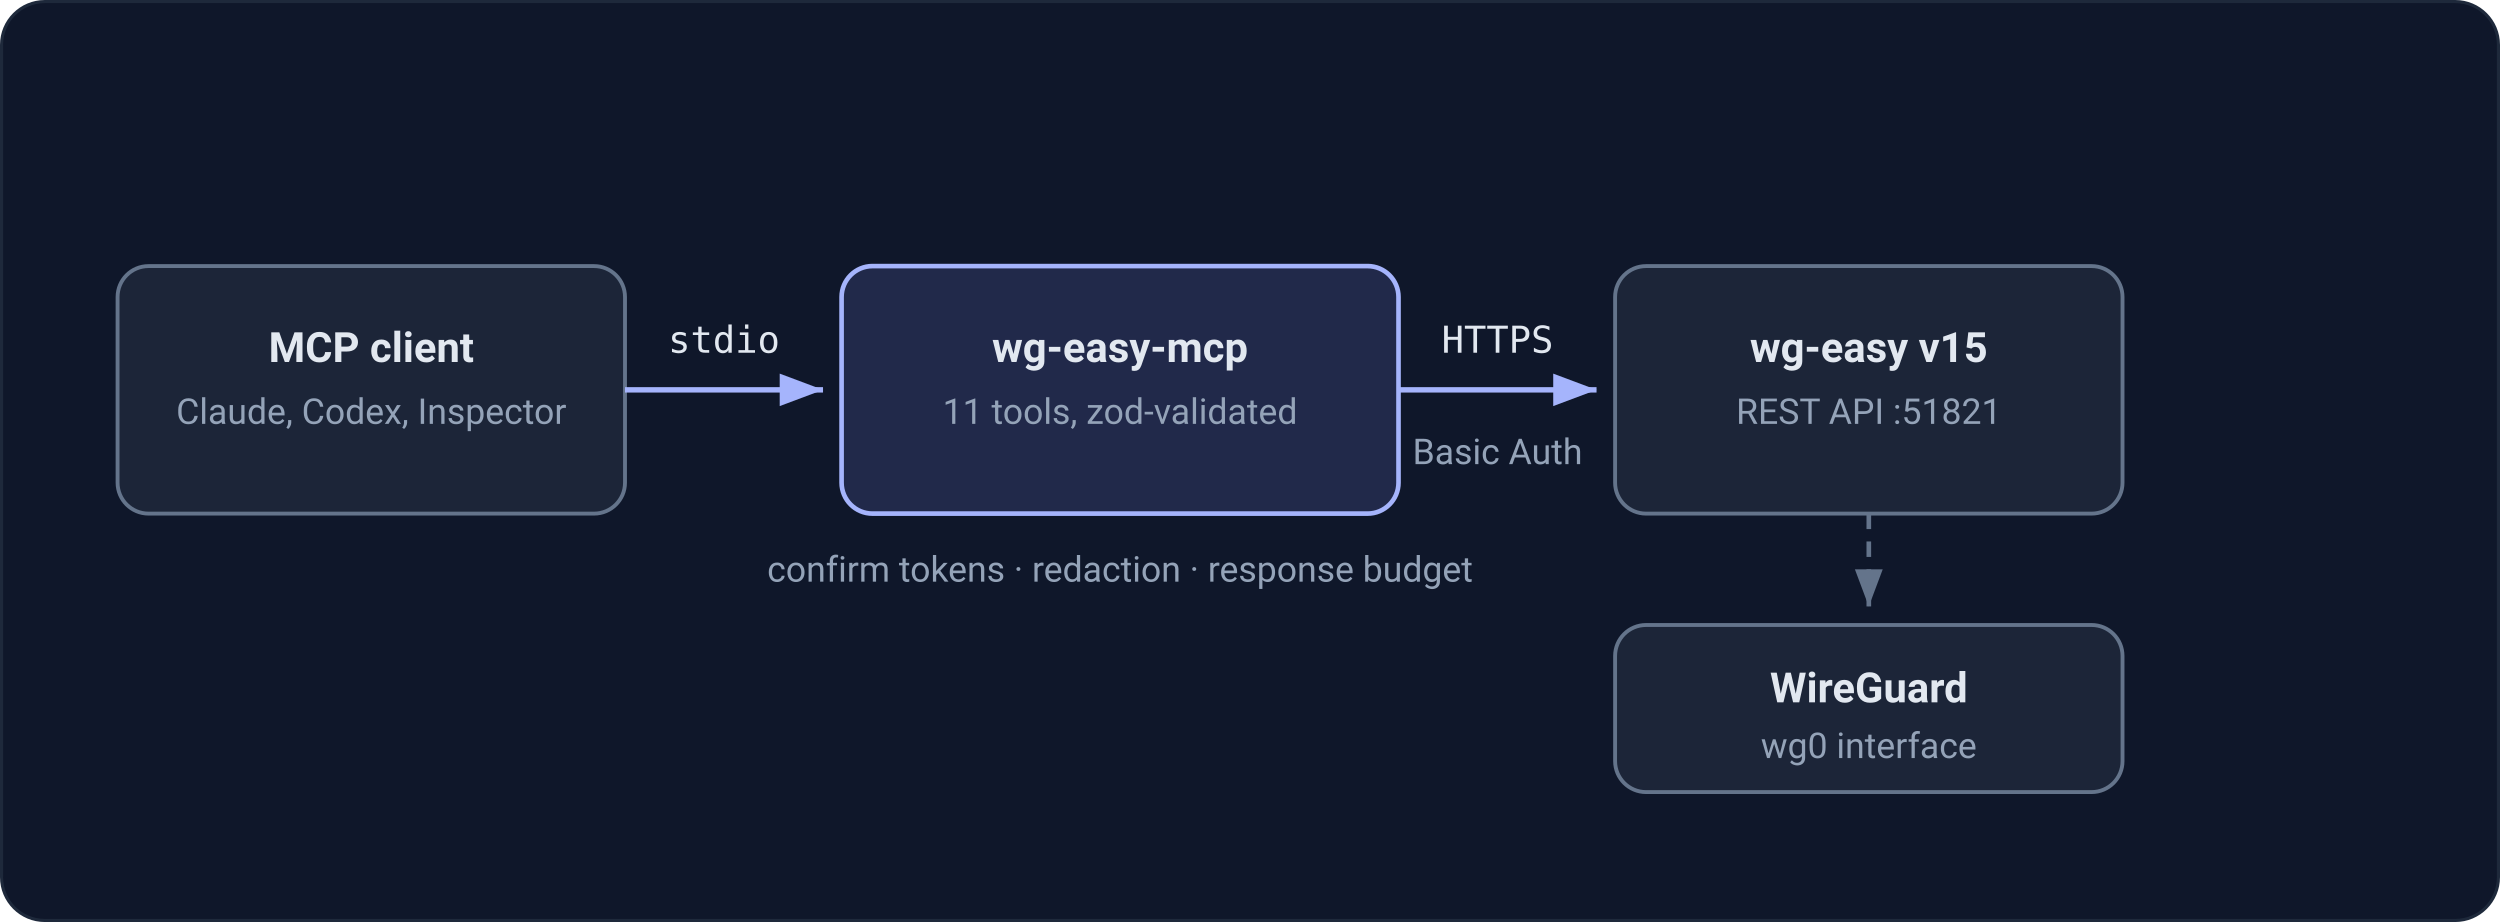
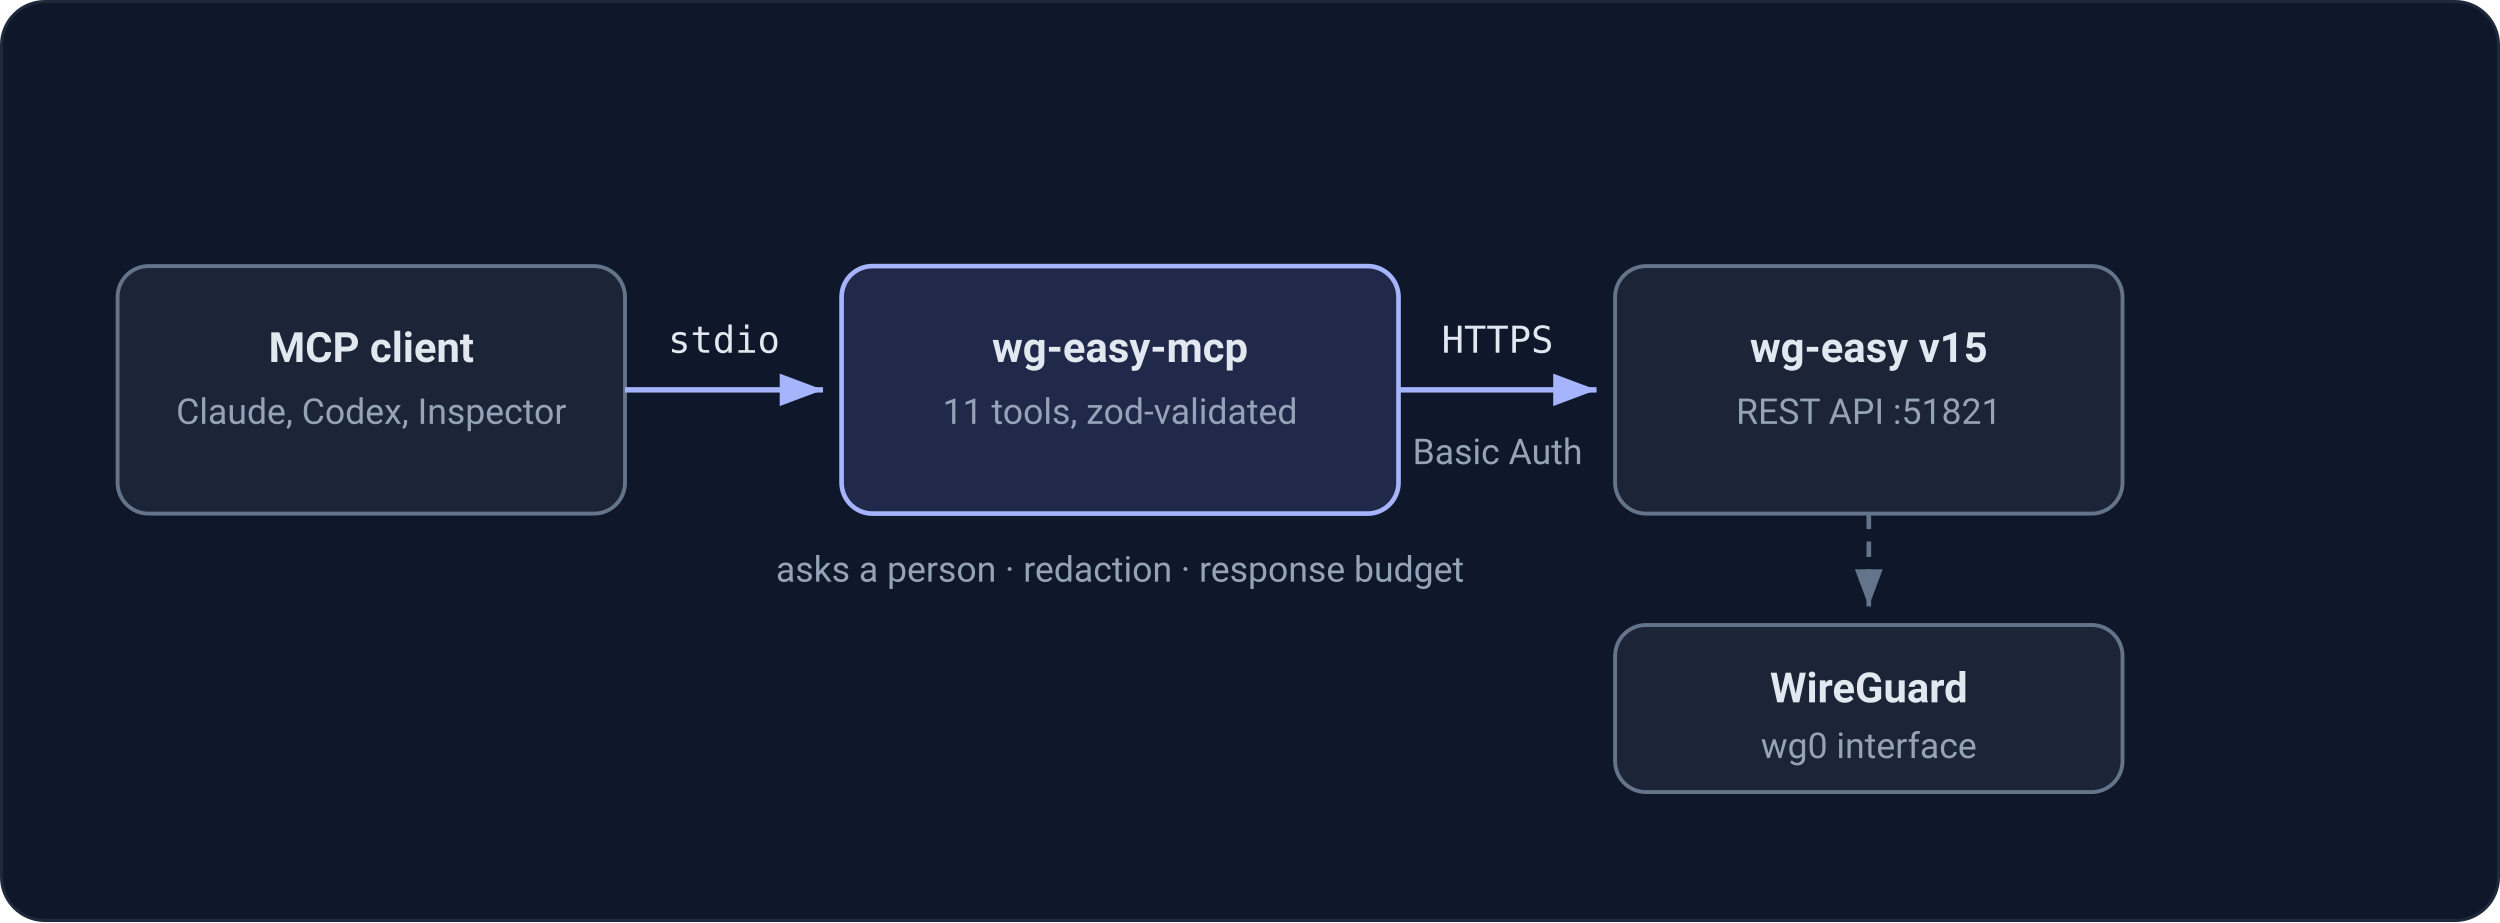
<svg xmlns="http://www.w3.org/2000/svg" viewBox="0 0 808 298" width="808" height="298" role="img" aria-labelledby="arch-title arch-desc">
  <style>
    .node { stroke-width: 1.25; }
    .node-accent { stroke-width: 1.5; }
    .edge { stroke-width: 1.5; fill: none; }
    .edge-accent { stroke-width: 1.75; fill: none; }
    .edge-dashed { stroke-dasharray: 5 4; }
    text { font-family: ui-sans-serif, system-ui, -apple-system, "Segoe UI", Roboto, "DejaVu Sans", sans-serif; font-size: 13px; }
    .label-title { font-size: 13.5px; font-weight: 600; }
    .label-mono { font-family: ui-monospace, SFMono-Regular, Menlo, Consolas, "DejaVu Sans Mono", monospace; font-size: 12px; }
    .label-muted { font-size: 11.5px; }

    .node { fill: rgba(148, 163, 184, 0.10); stroke: #64748b; }
    .node-accent { fill: rgba(129, 140, 248, 0.16); stroke: #a5b4fc; }
    .edge { stroke: #64748b; }
    .edge-accent { stroke: #a5b4fc; }
    text { fill: #e2e8f0; }
    .label-muted { fill: #94a3b8; }
    marker path { fill: #64748b; stroke: none; }
    marker.accent path { fill: #a5b4fc; }

    .surface { fill: #0f172a; stroke: #1e293b; stroke-width: 1; }
  </style>
  <rect class="surface" x="0.5" y="0.5" width="807" height="297" rx="14" />
  <g transform="translate(24, 24)">
    <defs>
      <marker id="arrow" markerWidth="9" markerHeight="9" refX="8" refY="3" orient="auto">
        <path d="M0,0 L0,6 L8,3 z" />
      </marker>
      <marker id="arrow-accent" class="accent" markerWidth="9" markerHeight="9" refX="8" refY="3" orient="auto">
        <path d="M0,0 L0,6 L8,3 z" />
      </marker>
    </defs>
    <rect class="node" x="14" y="62" width="164" height="80" rx="10" />
    <text class="label-title" x="96" y="93" text-anchor="middle">MCP client</text>
    <text class="label-muted" x="96" y="113" text-anchor="middle">Claude, Codex, Inspector</text>
    <rect class="node-accent" x="248" y="62" width="180" height="80" rx="10" />
    <text class="label-title" x="338" y="93" text-anchor="middle">wg-easy-mcp</text>
    <text class="label-muted" x="338" y="113" text-anchor="middle">11 tools, zod-validated</text>
    <rect class="node" x="498" y="62" width="164" height="80" rx="10" />
    <text class="label-title" x="580" y="93" text-anchor="middle">wg-easy v15</text>
    <text class="label-muted" x="580" y="113" text-anchor="middle">REST API :51821</text>
    <rect class="node" x="498" y="178" width="164" height="54" rx="10" />
    <text class="label-title" x="580" y="203" text-anchor="middle">WireGuard</text>
    <text class="label-muted" x="580" y="221" text-anchor="middle">wg0 interface</text>
    <path class="edge-accent" d="M178,102 L242,102" marker-end="url(#arrow-accent)" />
    <text class="label-mono" x="210" y="90" text-anchor="middle">stdio</text>
    <path class="edge-accent" d="M428,102 L492,102" marker-end="url(#arrow-accent)" />
    <text class="label-mono" x="460" y="90" text-anchor="middle">HTTPS</text>
    <text class="label-muted" x="460" y="126" text-anchor="middle">Basic Auth</text>
    <path class="edge edge-dashed" d="M580,142 L580,172" marker-end="url(#arrow)" />
-     <text class="label-muted" x="338" y="164" text-anchor="middle">confirm tokens · redaction · response budget</text>
+     <text class="label-muted" x="338" y="164" text-anchor="middle">asks a person · redaction · response budget</text>
  </g>
</svg>
